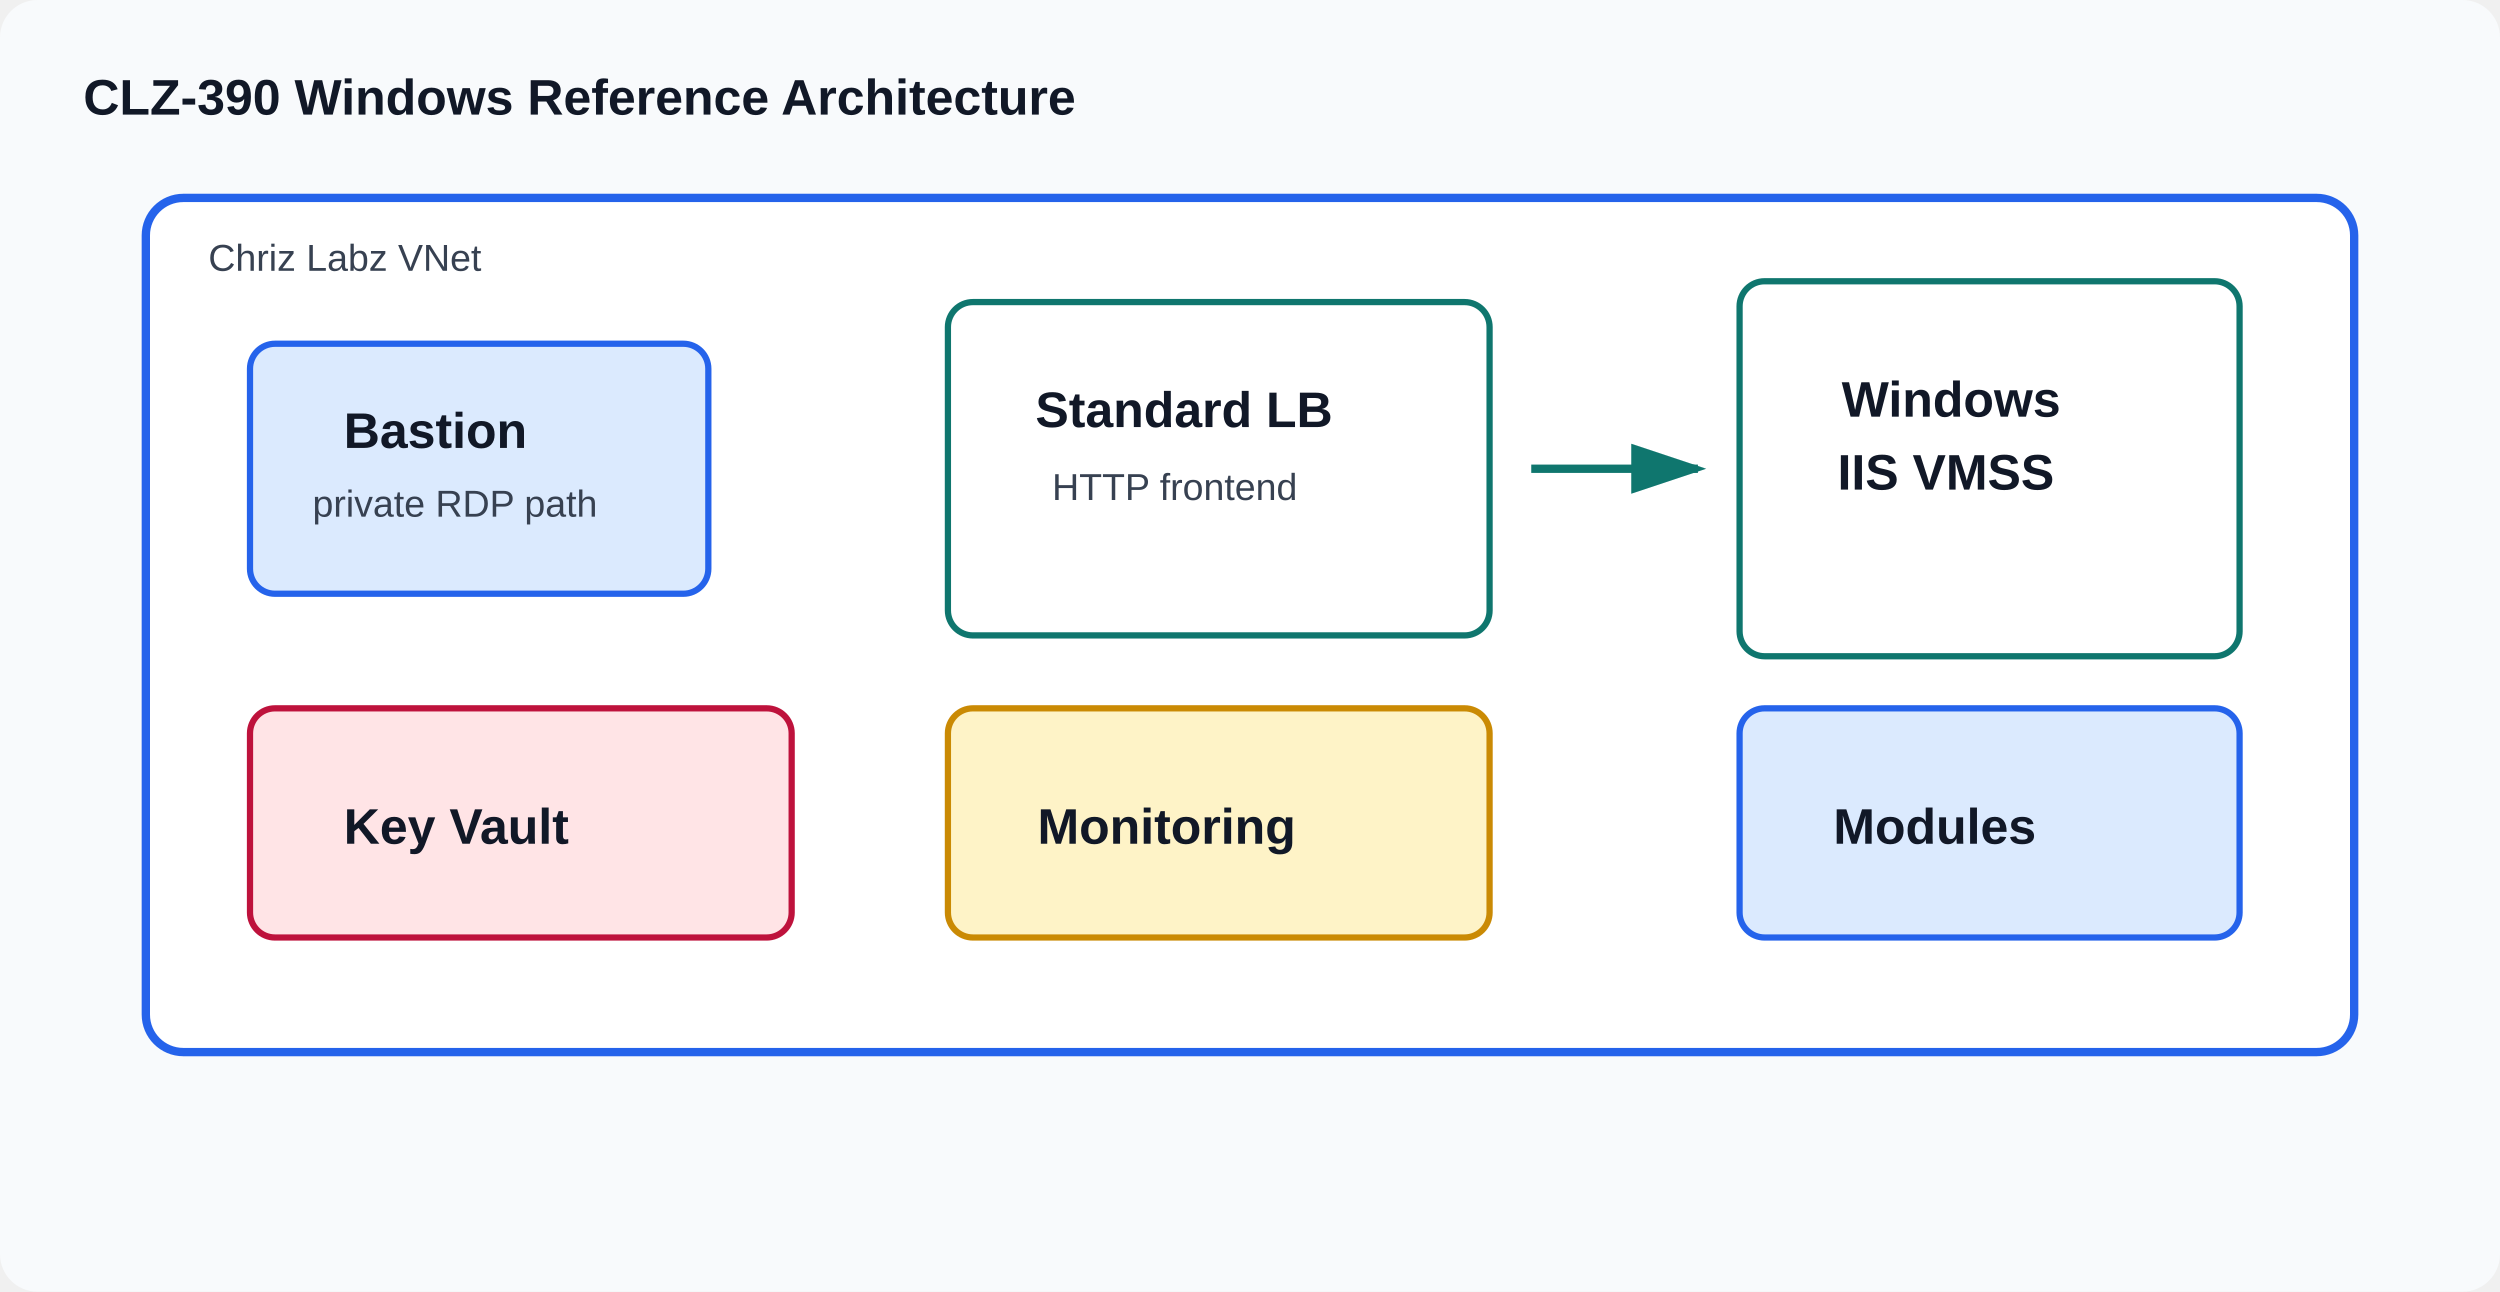
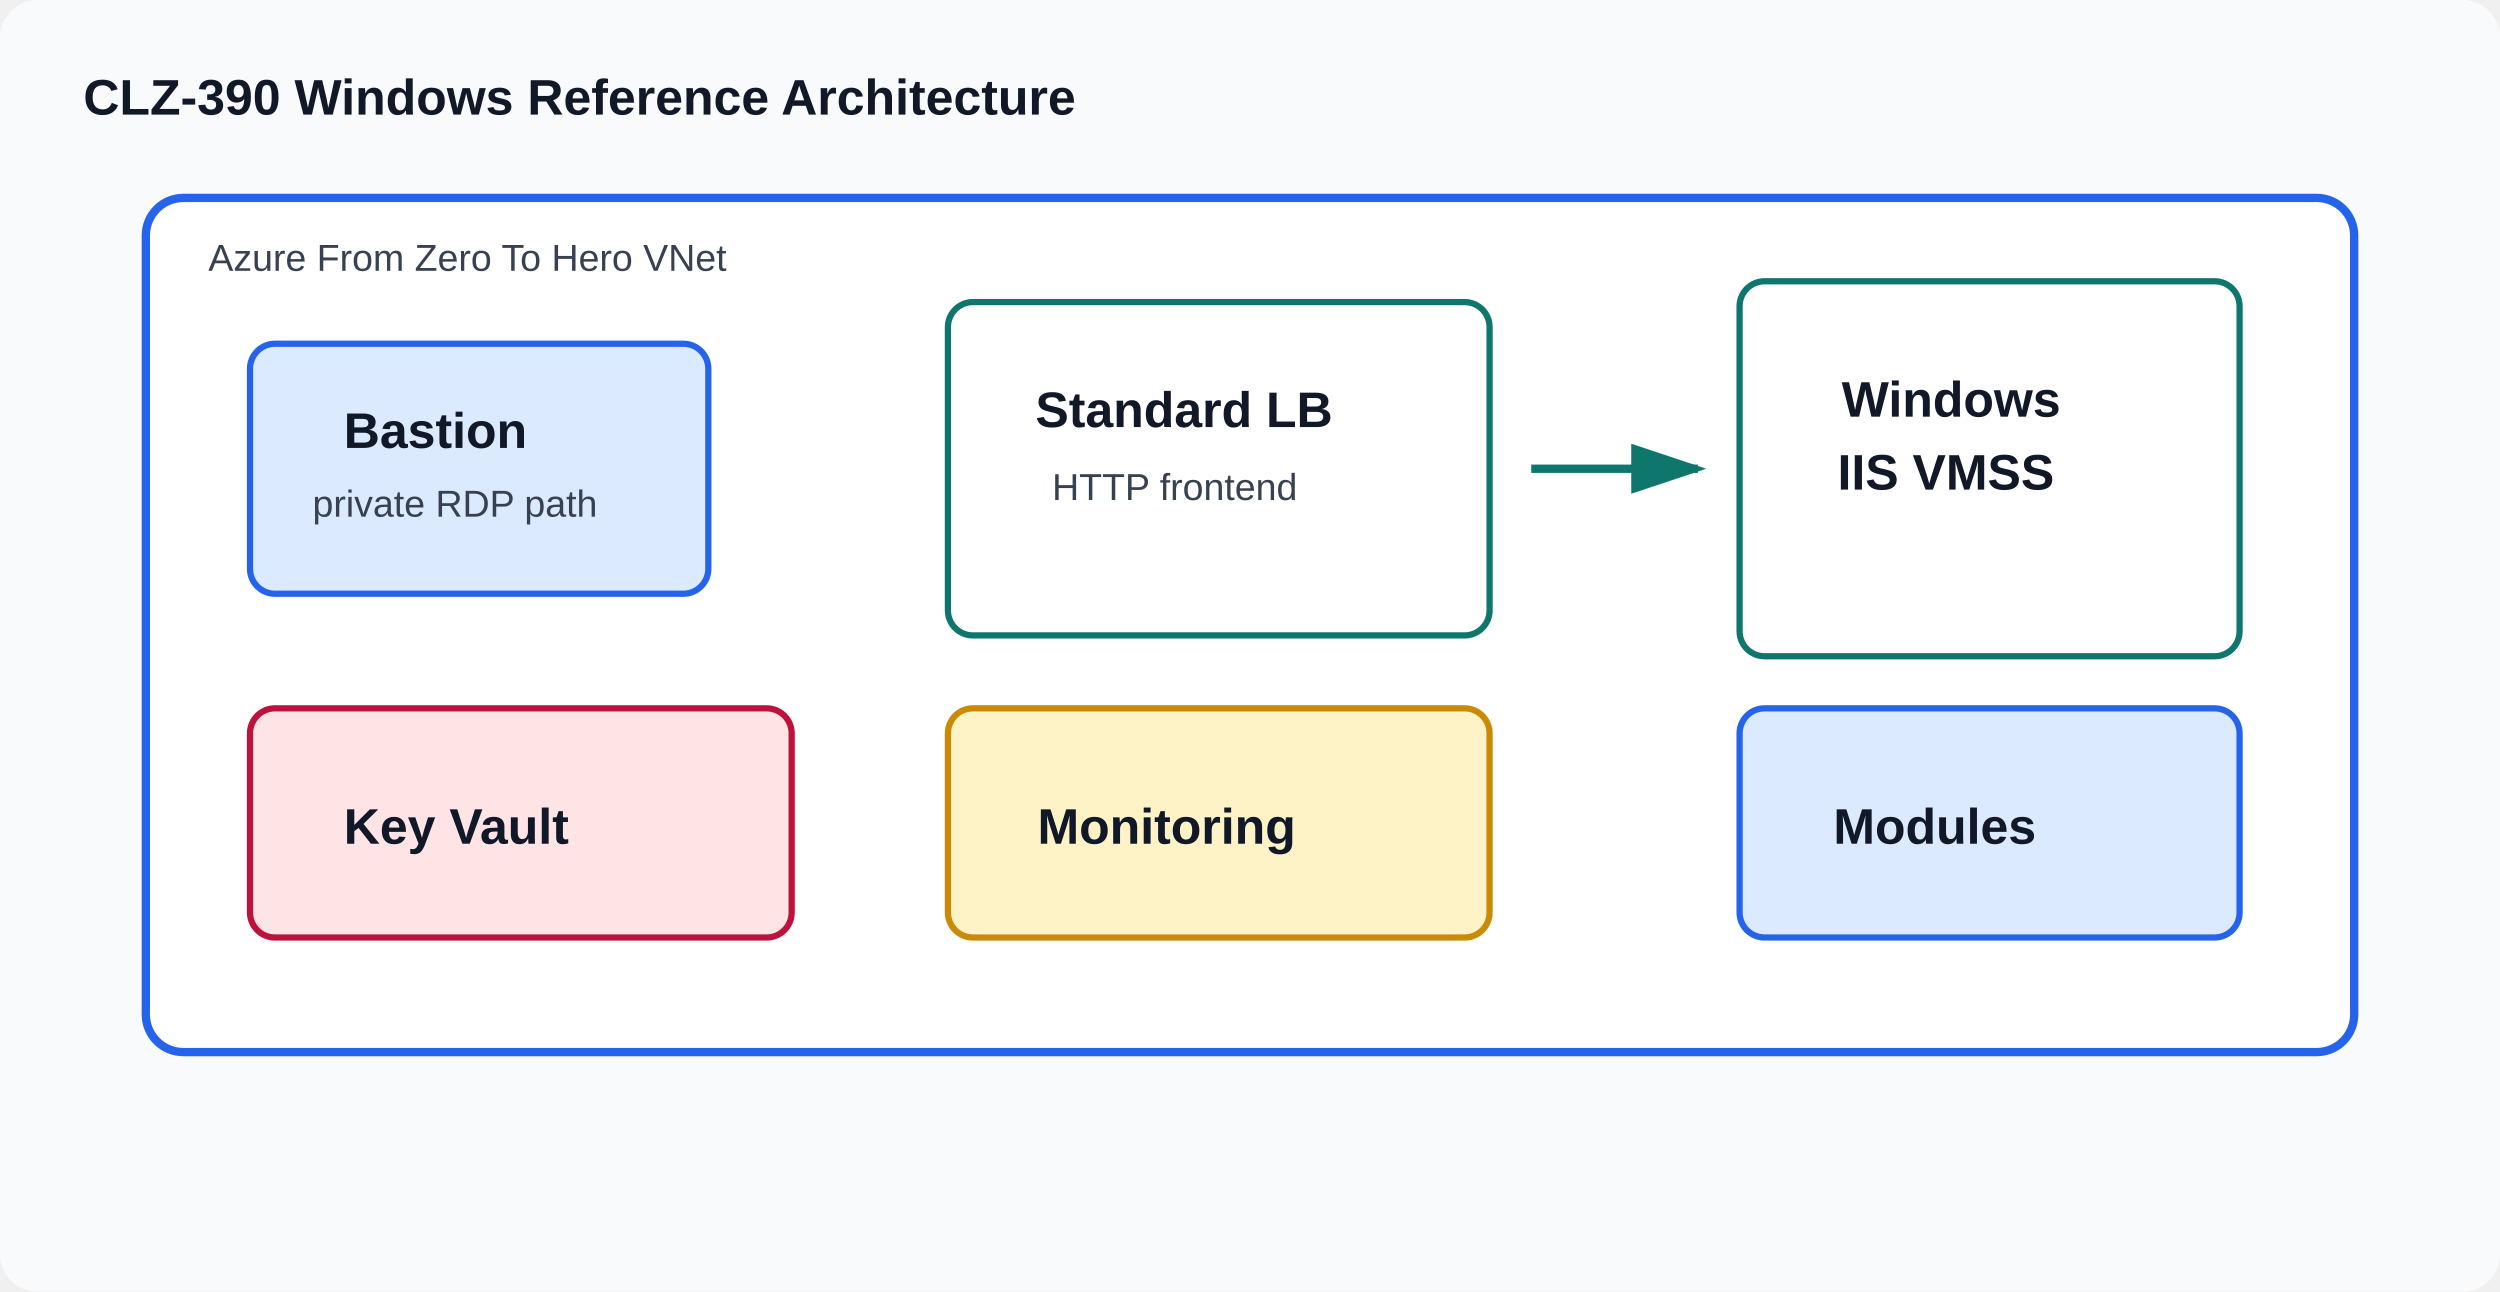
<svg xmlns="http://www.w3.org/2000/svg" width="1200" height="620" viewBox="0 0 1200 620" role="img" aria-labelledby="title desc">
  <style>.bg{fill:#f8fafc}.vnet{fill:#fff;stroke:#2563eb;stroke-width:4}.box{fill:#fff;stroke:#0f766e;stroke-width:3}.sec{fill:#ffe4e6;stroke:#be123c;stroke-width:3}.obs{fill:#fef3c7;stroke:#ca8a04;stroke-width:3}.net{fill:#dbeafe;stroke:#2563eb;stroke-width:3}.text{font:700 24px Arial,sans-serif;fill:#111827}.small{font:18px Arial,sans-serif;fill:#374151}.arrow{stroke:#0f766e;stroke-width:4;marker-end:url(#arrow)}</style>
  <defs>
    <marker id="arrow" markerWidth="10" markerHeight="10" refX="8" refY="3" orient="auto">
      <path d="M0,0 L0,6 L9,3 z" fill="#0f766e" />
    </marker>
  </defs>
  <rect class="bg" width="1200" height="620" rx="18" />
  <text class="text" x="40" y="55">CLZ-390 Windows Reference Architecture</text>
  <rect class="vnet" x="70" y="95" width="1060" height="410" rx="18" />
-   <text class="small" x="100" y="130">Chriz Labz VNet</text>
+   <text class="small" x="100" y="130">Azure From Zero To Hero VNet</text>
  <rect class="net" x="120" y="165" width="220" height="120" rx="12" />
  <text class="text" x="165" y="215">Bastion</text>
  <text class="small" x="150" y="248">private RDP path</text>
  <rect class="box" x="455" y="145" width="260" height="160" rx="12" />
  <text class="text" x="497" y="205">Standard LB</text>
  <text class="small" x="505" y="240">HTTP frontend</text>
  <line class="arrow" x1="735" y1="225" x2="815" y2="225" />
  <rect class="box" x="835" y="135" width="240" height="180" rx="12" />
  <text class="text" x="884" y="200">Windows</text>
  <text class="text" x="882" y="235">IIS VMSS</text>
  <rect class="sec" x="120" y="340" width="260" height="110" rx="12" />
  <text class="text" x="165" y="405">Key Vault</text>
  <rect class="obs" x="455" y="340" width="260" height="110" rx="12" />
  <text class="text" x="498" y="405">Monitoring</text>
  <rect class="net" x="835" y="340" width="240" height="110" rx="12" />
  <text class="text" x="880" y="405">Modules</text>
</svg>
